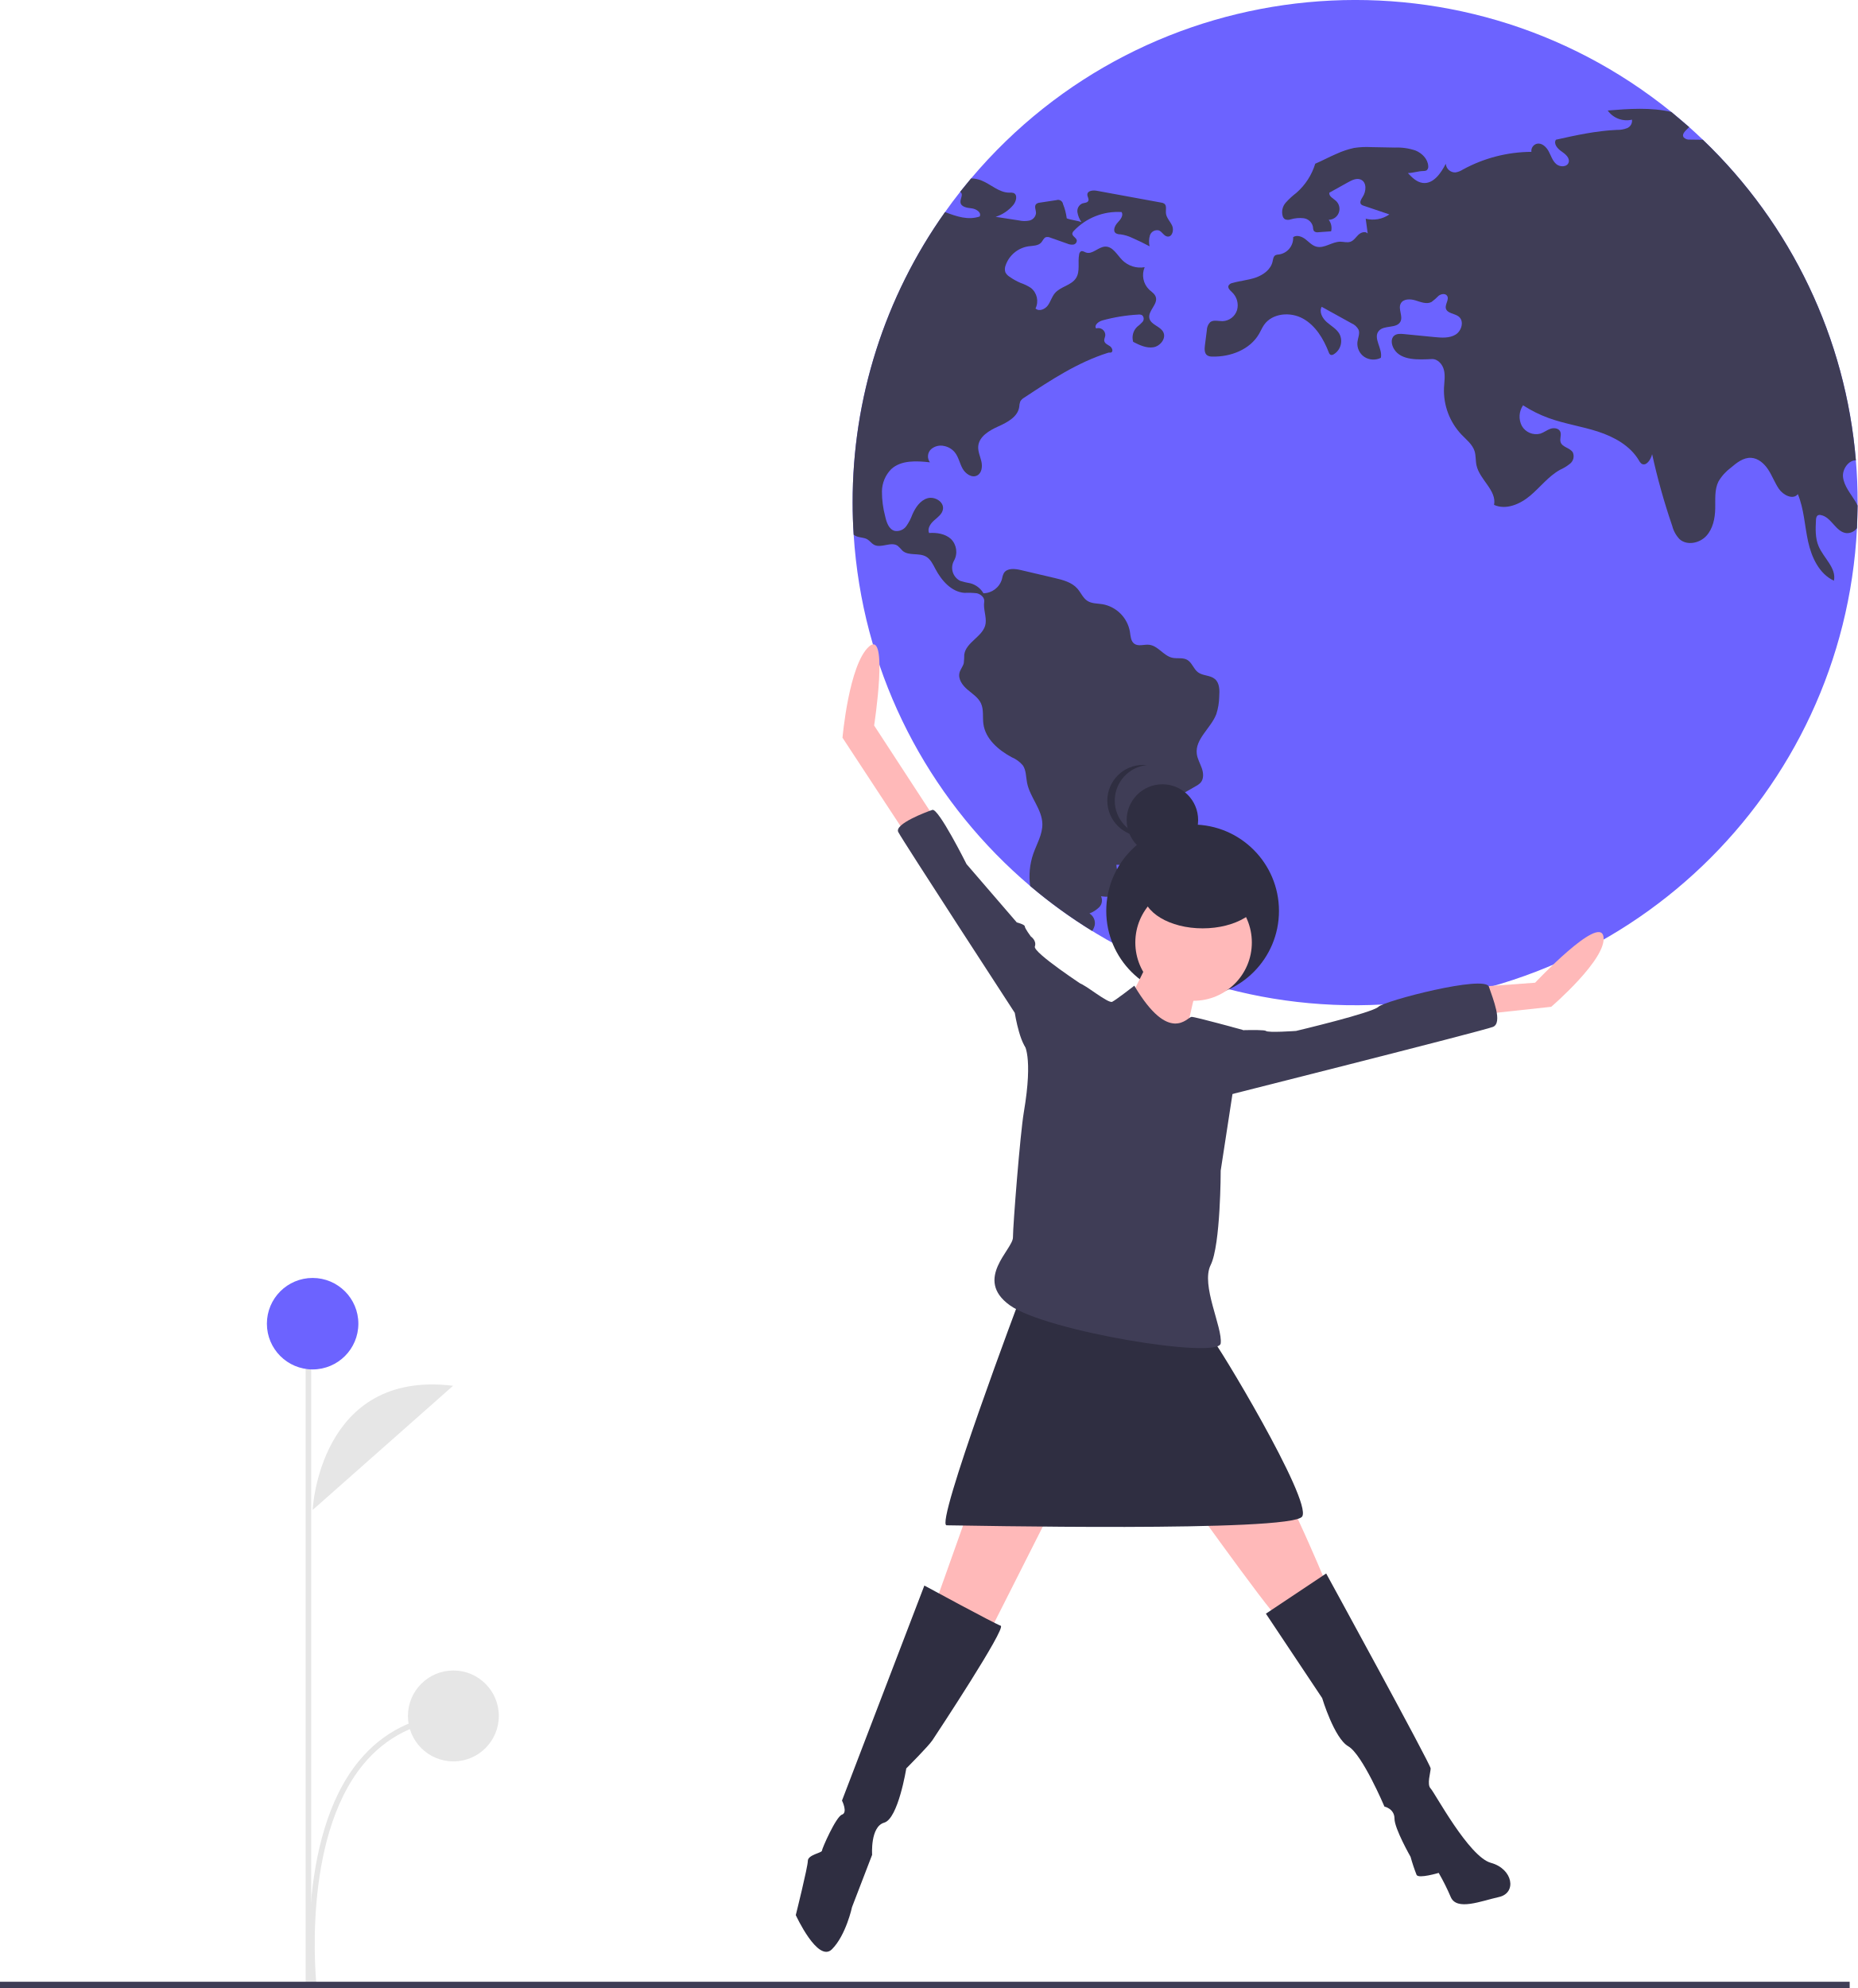
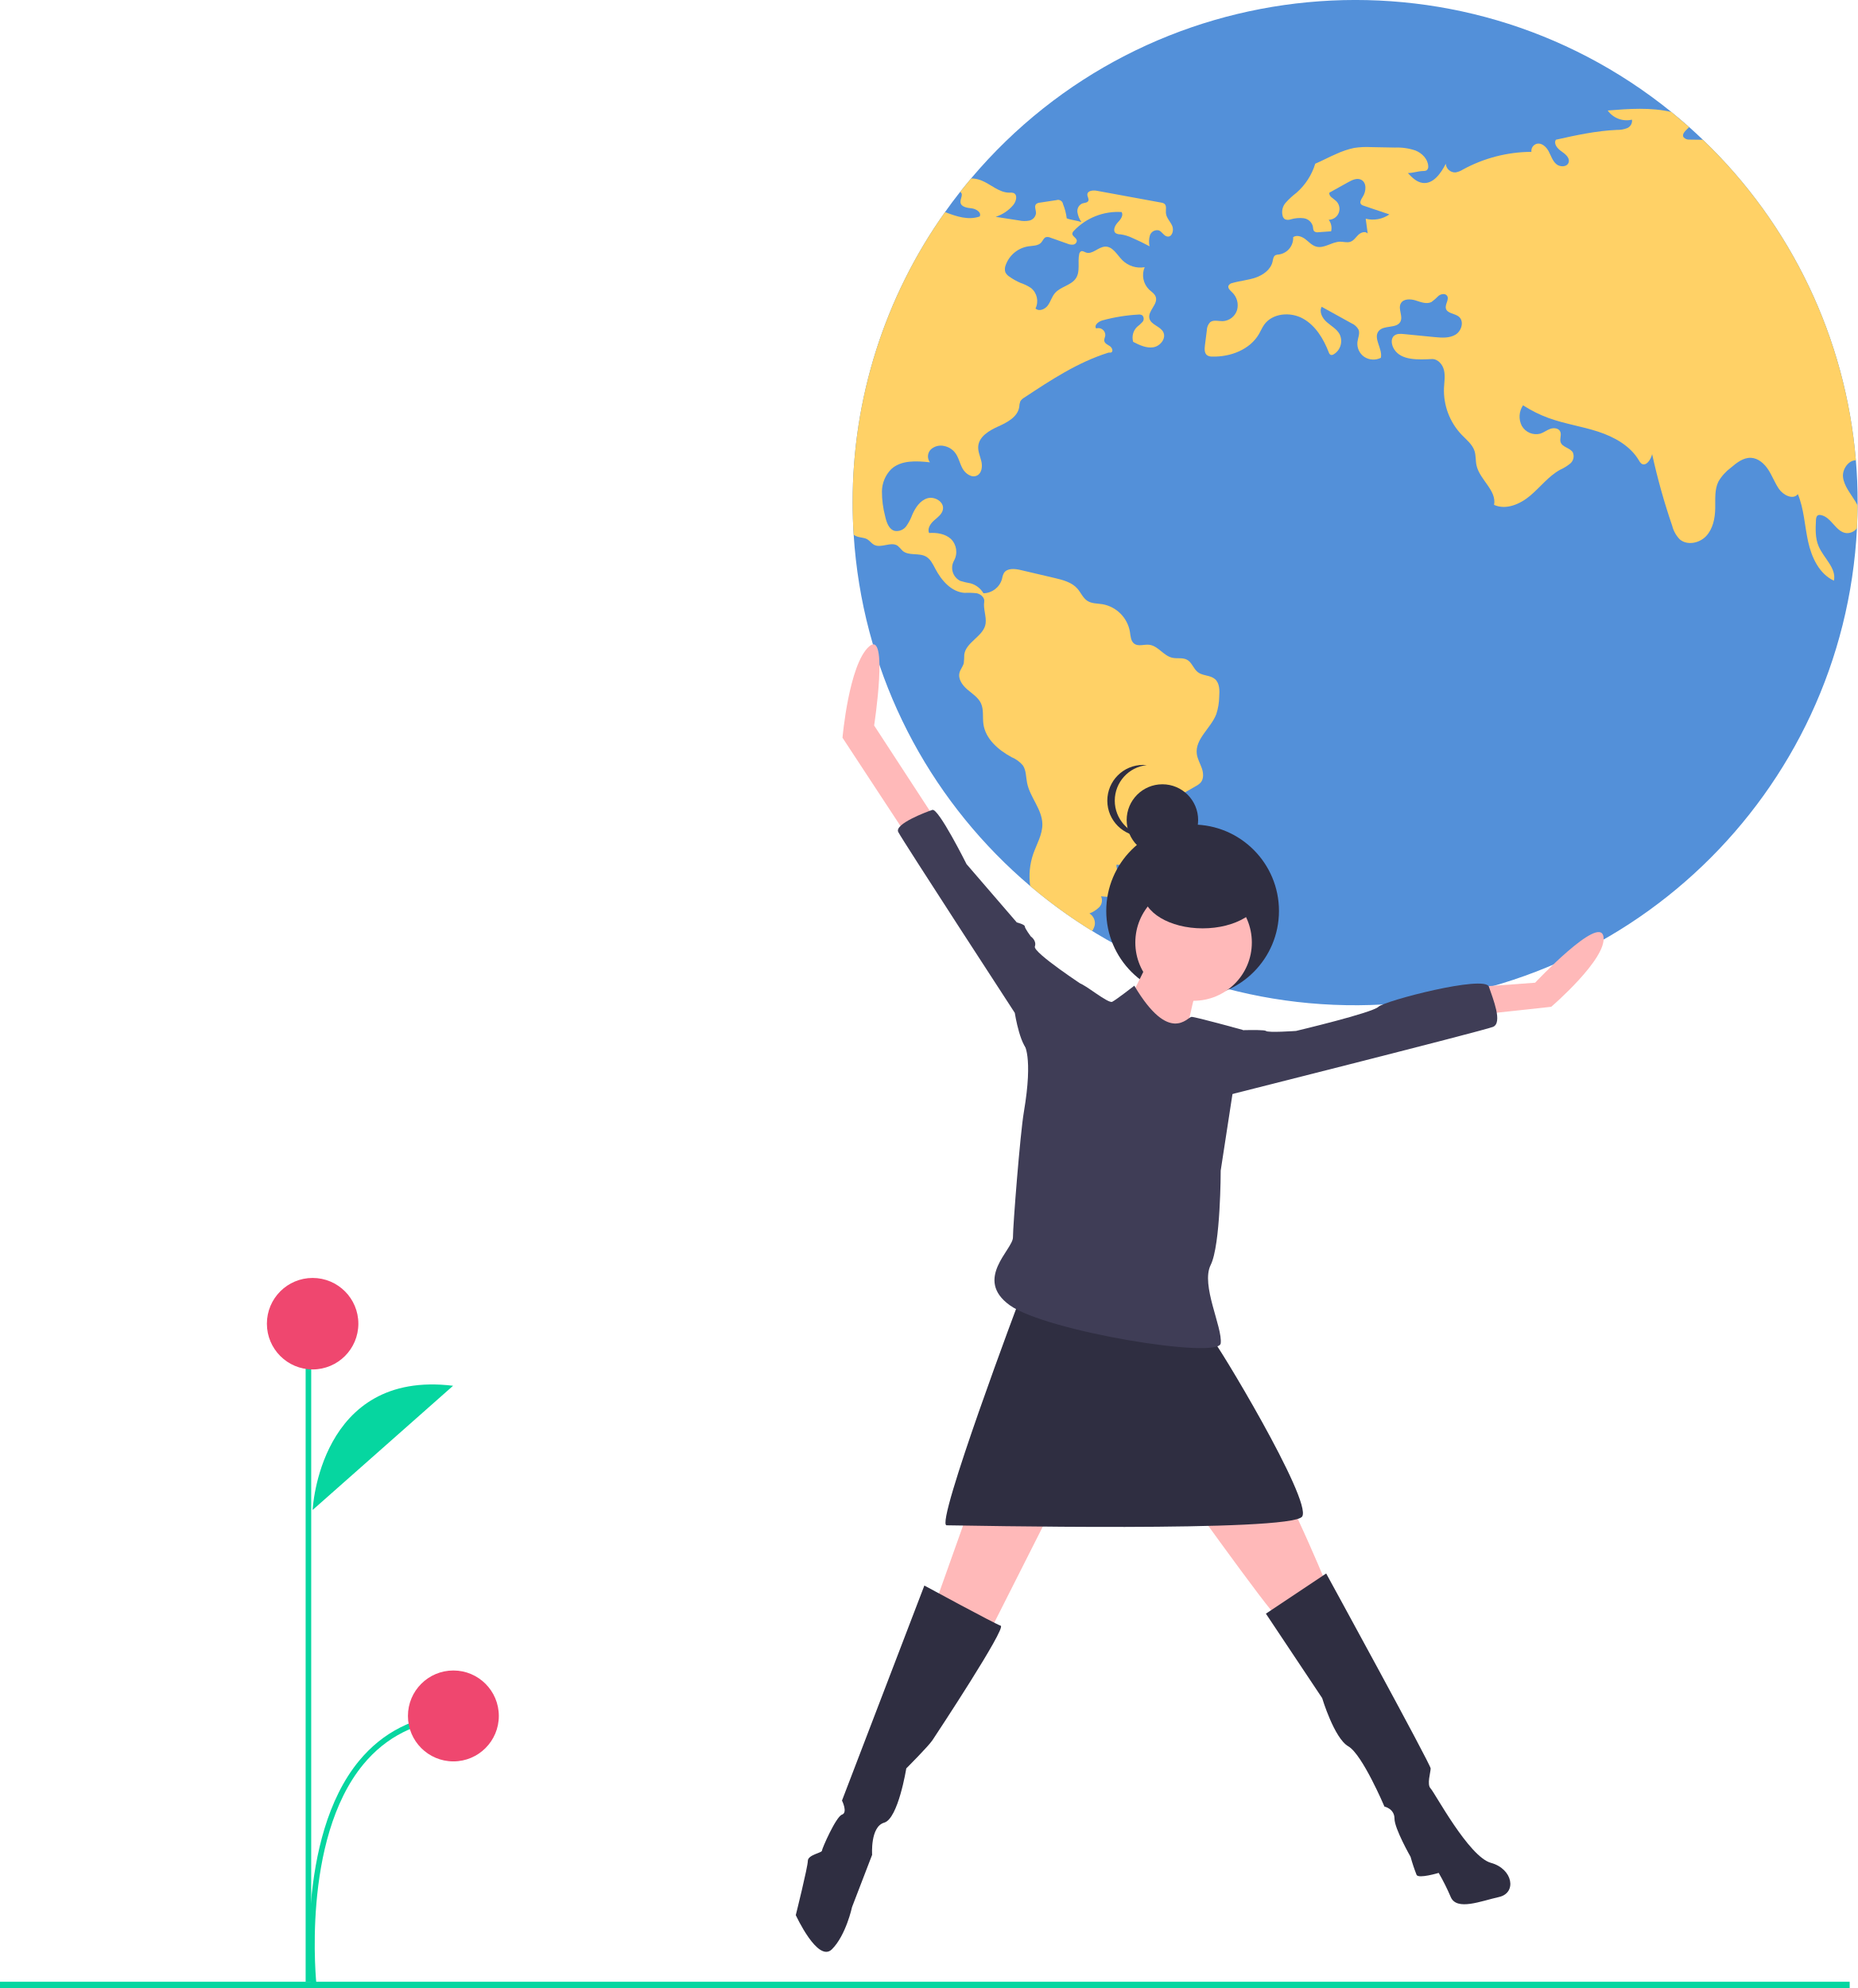
<svg xmlns="http://www.w3.org/2000/svg" id="b64b805f-e6f6-44d8-97ce-775b67d7efb4" data-name="Layer 1" width="666.856" height="713.509" viewBox="0 0 666.856 713.509">
-   <path d="M378.799,635.188s2.345-50.443,50.424-44.58" transform="translate(-266.5719 -93.24559)" fill="#e6e6e6" />
-   <path d="M378.234,806.116c-.06-.528-5.735-53.091,17.243-80.908,8.48-10.267,19.843-16.016,33.773-17.088l.153,1.982c-13.37,1.029-24.268,6.536-32.391,16.368-22.44,27.162-16.862,78.902-16.804,79.421Z" transform="translate(-266.5719 -93.24559)" fill="#e6e6e6" />
-   <rect x="109.72" y="490.367" width="2" height="221" fill="#e6e6e6" />
-   <circle cx="112.227" cy="475.082" r="16.417" fill="#6c63ff" />
-   <circle cx="162.755" cy="615.865" r="16.313" fill="#e6e6e6" />
-   <path d="M933.428,273.633v1.08q-.037,4.068-.233,8.099a180.387,180.387,0,0,1-360.173,2.356q-.368-5.724-.368-11.535a179.493,179.493,0,0,1,33.169-104.269q2.595-3.681,5.399-7.228c1.288-1.644,2.614-3.252,3.951-4.847a180.421,180.421,0,0,1,251.388-23.855c2.172,1.755,4.307,3.571,6.393,5.424q2.503,2.227,4.921,4.553a179.899,179.899,0,0,1,54.926,115.055Q933.428,265.975,933.428,273.633Z" transform="translate(-266.5719 -93.24559)" fill="#6c63ff" />
-   <path d="M611.223,162.136a1.003,1.003,0,0,1,.245.147c.969.798-.245,2.332-.098,3.595.172,1.62,2.332,1.976,3.964,2.135,1.632.172,3.694,1.485,2.921,2.933-4.099,1.411-8.246.025-12.431-1.583a179.494,179.494,0,0,0-33.169,104.269q0,5.817.368,11.535a4.662,4.662,0,0,0,1.117.601c1.227.466,2.651.38,3.78,1.043.896.528,1.497,1.46,2.393,1.951,2.565,1.399,6.123-1.288,8.516.38a22.004,22.004,0,0,1,1.755,1.792c2.209,1.914,5.841.626,8.394,2.062,1.644.92,2.491,2.761,3.375,4.43,2.197,4.172,5.755,8.271,10.455,8.602a28.155,28.155,0,0,1,4.442.147c1.448.331,2.871,1.595,2.638,3.056-.405,2.516.834,5.264.503,7.78-.601,4.602-7.117,6.614-7.67,11.216a27.711,27.711,0,0,1-.172,3.031c-.295,1.203-1.203,2.184-1.522,3.387-.614,2.27,1.019,4.54,2.798,6.062,1.792,1.534,3.927,2.859,4.908,4.994,1.031,2.27.528,4.908.859,7.375.736,5.387,5.387,9.375,10.173,11.952a10.622,10.622,0,0,1,3.976,2.896c1.227,1.779,1.104,4.123,1.522,6.246,1.006,5.191,5.375,9.473,5.497,14.762.086,3.767-2,7.179-3.252,10.725a24.752,24.752,0,0,0-1.117,11.584,181.251,181.251,0,0,0,22.248,16.137,6.482,6.482,0,0,0,.92-2.062,4.077,4.077,0,0,0-1.902-4.221,10.088,10.088,0,0,0,3.522-2.258,3.455,3.455,0,0,0,.638-3.902c2.16.27,4.724.405,6.148-1.252,1.141-1.325,1.068-3.313.614-4.994-.454-1.693-1.215-3.325-1.227-5.08a91.382,91.382,0,0,0,14.995-.503,9.734,9.734,0,0,0-4.565-5.718c2.258-.38,4.307-3.08,5.019-5.252a13.378,13.378,0,0,0,.098-6.786,3.61,3.61,0,0,1-.074-1.767,3.477,3.477,0,0,1,1.792-1.73q5.596-3.221,11.191-6.43a6.747,6.747,0,0,0,1.792-1.313c1.166-1.387.994-3.46.393-5.166s-1.558-3.313-1.792-5.105c-.687-5.363,5.056-9.216,6.995-14.271a21.434,21.434,0,0,0,1.055-6.246c.16-2.282.172-4.921-1.571-6.381-1.681-1.411-4.295-1.092-6.05-2.405-1.608-1.203-2.16-3.522-3.915-4.491-1.595-.884-3.583-.319-5.363-.736-3.117-.724-5.08-4.319-8.271-4.651-1.792-.196-3.829.687-5.301-.356-1.301-.933-1.35-2.786-1.595-4.356a12.169,12.169,0,0,0-9.817-9.842c-1.853-.295-3.865-.184-5.448-1.203-1.595-1.031-2.319-2.957-3.583-4.393-2.012-2.295-5.203-3.117-8.185-3.816q-6.074-1.417-12.136-2.847c-2.147-.515-4.921-.785-6.087,1.104a8.302,8.302,0,0,0-.712,2.27,7.04,7.04,0,0,1-6.602,4.958,7.801,7.801,0,0,0-4.589-3.559,28.957,28.957,0,0,1-3.73-.884,5.227,5.227,0,0,1-2.258-7.252,6.511,6.511,0,0,0-1.117-7.817c-2.062-1.853-5.043-2.307-7.817-2.123-.724-1.583.491-3.362,1.792-4.516,1.313-1.141,2.896-2.27,3.178-3.988.454-2.7-2.994-4.749-5.608-3.951-2.614.81-4.283,3.35-5.387,5.853a17.653,17.653,0,0,1-2.172,4.16,4.264,4.264,0,0,1-4.123,1.693c-2.16-.552-2.982-3.117-3.46-5.277a34.407,34.407,0,0,1-1.153-8.848,11.55,11.55,0,0,1,3.338-8.05c3.571-3.289,9.068-2.97,13.891-2.442a3.538,3.538,0,0,1,.368-4.663,5.302,5.302,0,0,1,4.81-1.178,6.6,6.6,0,0,1,3.718,2.221c1.374,1.669,1.767,3.939,2.798,5.829,1.043,1.902,3.375,3.522,5.277,2.503,1.657-.884,1.914-3.166,1.509-4.994-.417-1.816-1.288-3.595-1.141-5.461.282-3.546,3.976-5.694,7.228-7.154s6.97-3.436,7.485-6.97a6.513,6.513,0,0,1,.393-2.012,3.934,3.934,0,0,1,1.46-1.374c9.486-6.271,19.143-12.627,29.991-16.051.564-.184.626.012,1.203-.123.81-.466.27-1.755-.503-2.27s-1.804-.92-2-1.828c-.135-.663.258-1.325.356-2a2.497,2.497,0,0,0-3.276-2.528c-.871-1.153.847-2.491,2.246-2.884a61.333,61.333,0,0,1,12.823-2.086,2.283,2.283,0,0,1,1.46.245,1.735,1.735,0,0,1,.11,2.381,13.44,13.44,0,0,1-1.951,1.779,5.36,5.36,0,0,0-1.399,5.387c2.27,1.153,4.724,2.344,7.24,1.939,2.503-.405,4.724-3.227,3.546-5.473-1.092-2.098-4.393-2.577-4.958-4.872-.663-2.687,3.141-5.08,2.282-7.706-.368-1.153-1.522-1.841-2.405-2.663a7.26,7.26,0,0,1-1.583-8.025,9.144,9.144,0,0,1-8.001-2.503c-1.914-1.927-3.436-4.982-6.16-4.884-2.491.074-4.639,2.982-6.97,2.098-.577-.221-1.178-.663-1.73-.405a1.43,1.43,0,0,0-.65,1.068c-.589,2.835.429,6.062-1.117,8.516-1.681,2.663-5.571,3.031-7.608,5.436-1.104,1.301-1.534,3.056-2.552,4.43s-3.166,2.258-4.393,1.055a6.047,6.047,0,0,0-1.644-7.363,15.812,15.812,0,0,0-3.632-1.767,21.557,21.557,0,0,1-4.062-2.258,4.025,4.025,0,0,1-1.485-1.595,3.668,3.668,0,0,1,.098-2.528,10.332,10.332,0,0,1,8.209-6.798c1.62-.221,3.51-.147,4.589-1.387.564-.65.859-1.644,1.693-1.902a2.469,2.469,0,0,1,1.558.184c2.025.712,4.037,1.423,6.062,2.135a4.152,4.152,0,0,0,2.16.356,1.453,1.453,0,0,0,1.264-1.534c-.196-1.006-1.743-1.485-1.595-2.503a1.591,1.591,0,0,1,.503-.859,21.683,21.683,0,0,1,17.192-6.786c.761,1.264-.442,2.749-1.46,3.816-1.006,1.08-1.816,2.994-.589,3.816a3.233,3.233,0,0,0,1.608.368,14.021,14.021,0,0,1,4.295,1.301c2.098.908,4.16,1.914,6.172,2.994a7.782,7.782,0,0,1,.147-3.976,2.7,2.7,0,0,1,3.191-1.73c1.203.466,1.816,2.062,3.105,2.209,1.706.196,2.381-2.332,1.669-3.902s-2.135-2.871-2.246-4.602c-.086-1.153.356-2.589-.564-3.289a2.441,2.441,0,0,0-1.092-.393q-11.559-2.117-23.131-4.246c-1.374-.258-3.35-.061-3.411,1.325-.037.785.663,1.558.356,2.27-.331.761-1.411.699-2.197.969a2.982,2.982,0,0,0-1.718,3.154,8.596,8.596,0,0,0,1.448,3.546c-1.509-.626-3.78-.736-5.289-1.374a20.356,20.356,0,0,0-1.325-5.093,1.797,1.797,0,0,0-2.344-1.448c-1.988.307-3.976.601-5.964.908a2.307,2.307,0,0,0-1.362.528c-.773.822-.012,2.135-.037,3.264a3.059,3.059,0,0,1-2.368,2.638,8.927,8.927,0,0,1-3.78-.049c-2.786-.429-5.559-.859-8.344-1.288a13.669,13.669,0,0,0,6.307-4.221c1.104-1.301,1.693-3.73.098-4.344a3.807,3.807,0,0,0-1.448-.11c-3.78.025-6.761-3.129-10.296-4.467a10.12,10.12,0,0,0-3.473-.638Z" transform="translate(-266.5719 -93.24559)" fill="#3f3d56" />
-   <path d="M933.195,282.811a4.431,4.431,0,0,1-3.755,1.779c-3.841-.331-5.461-5.866-9.265-6.491a1.483,1.483,0,0,0-1.006.098c-.564.307-.663,1.068-.699,1.706-.16,3.166-.295,6.455.945,9.375,1.804,4.27,6.479,7.854,5.498,12.382-5.277-2.442-8.025-8.369-9.265-14.051-1.252-5.682-1.448-11.645-3.681-17.02-1.706,2.172-5.264.38-6.811-1.902-1.473-2.16-2.381-4.663-3.804-6.86-1.423-2.184-3.608-4.148-6.209-4.27-2.736-.123-5.117,1.755-7.203,3.534a16.67,16.67,0,0,0-4.479,4.982c-1.46,2.945-1.08,6.406-1.153,9.682-.074,3.534-.822,7.277-3.24,9.878-2.417,2.589-6.872,3.497-9.535,1.153a10.756,10.756,0,0,1-2.663-4.798,233.479,233.479,0,0,1-7.215-25.745c-.442,1.988-2.197,4.553-3.865,3.387a3.447,3.447,0,0,1-.884-1.153c-3.117-5.264-8.872-8.43-14.701-10.332-5.817-1.89-11.94-2.773-17.695-4.859a45.242,45.242,0,0,1-9.191-4.577,7.237,7.237,0,0,0-.442,7.387,5.918,5.918,0,0,0,6.651,2.786c1.276-.417,2.356-1.301,3.62-1.743,1.264-.429,2.97-.221,3.522,1.006.54,1.166-.27,2.577.135,3.804.601,1.853,3.411,2,4.393,3.694a3.419,3.419,0,0,1-.92,3.951,16.538,16.538,0,0,1-3.706,2.282c-4.123,2.295-7.056,6.209-10.664,9.252-3.608,3.056-8.7,5.277-12.995,3.325,1.019-5.191-5.154-8.995-6.295-14.161-.38-1.706-.184-3.51-.712-5.166-.773-2.405-2.908-4.05-4.651-5.866a23.056,23.056,0,0,1-6.32-16.75c.098-2.135.491-4.307,0-6.393-.479-2.074-2.209-4.086-4.344-4-4.872.221-11.02.589-13.572-3.571-.92-1.485-1.313-3.657.012-4.798.933-.798,2.307-.724,3.522-.601,3.669.356,7.326.724,10.995,1.08,2.565.245,5.338.454,7.547-.884s3.166-4.908,1.117-6.491c-1.485-1.153-4.16-1.092-4.602-2.921-.356-1.534,1.338-3.264.417-4.553-.65-.908-2.123-.663-3.019.025a19.721,19.721,0,0,1-2.54,2.221c-1.755.908-3.841.037-5.731-.552s-4.418-.638-5.326,1.117c-1.031,1.951.896,4.528-.11,6.491-1.35,2.589-5.89,1.117-7.78,3.35-2.16,2.552,1.473,6.381.749,9.645a6.013,6.013,0,0,1-5.927-.331,5.738,5.738,0,0,1-2.479-5.35c.172-1.473.945-2.982.429-4.369a5.1,5.1,0,0,0-2.589-2.368q-5.338-2.963-10.676-5.902c-.994,1.841.258,4.111,1.828,5.498,1.558,1.374,3.522,2.417,4.553,4.234a5.564,5.564,0,0,1-2.086,7.338,1.294,1.294,0,0,1-1.068.184,1.479,1.479,0,0,1-.687-.92c-1.877-4.823-4.712-9.572-9.228-12.087-4.528-2.528-11.02-2-13.989,2.233-.699,1.006-1.178,2.16-1.792,3.227-3.252,5.657-10.246,8.332-16.775,8.16a3.233,3.233,0,0,1-1.828-.429c-1.055-.724-1.006-2.27-.847-3.546.233-1.804.454-3.595.687-5.399a4.324,4.324,0,0,1,1.19-2.957c1.215-.957,2.957-.356,4.504-.38a5.673,5.673,0,0,0,5.166-3.988,6.411,6.411,0,0,0-1.792-6.381c-.699-.663-1.644-1.497-1.276-2.393a1.989,1.989,0,0,1,1.387-.933c2.761-.798,5.694-1.006,8.406-1.963,2.724-.945,5.363-2.884,6.013-5.694.196-.859.282-1.902,1.055-2.332a3.418,3.418,0,0,1,1.227-.245,5.972,5.972,0,0,0,5.117-6.222c1.301-.908,3.129-.233,4.393.736,1.252.969,2.368,2.246,3.902,2.663,2.859.785,5.62-1.755,8.59-1.767,1.252,0,2.54.442,3.706.012,1.19-.429,1.902-1.608,2.81-2.479.92-.884,2.516-1.411,3.362-.466-.245-1.779-.479-3.546-.724-5.313a10.445,10.445,0,0,0,8.504-1.546c-3.092-1.043-6.172-2.086-9.265-3.129a1.999,1.999,0,0,1-.871-.466c-.675-.724,0-1.853.54-2.675,1.313-1.976,1.534-5.228-.626-6.209-1.473-.675-3.154.135-4.565.92-2.258,1.252-4.516,2.516-6.774,3.767-.209,1.288,1.362,2.025,2.332,2.884a3.91,3.91,0,0,1-2.552,6.835,4.898,4.898,0,0,1,.871,4.135c-1.509.11-3.031.221-4.553.331a1.955,1.955,0,0,1-1.473-.295c-.491-.429-.417-1.19-.54-1.828a3.95,3.95,0,0,0-3.338-2.908,11.523,11.523,0,0,0-4.651.429,2.834,2.834,0,0,1-2.012-.049,2.008,2.008,0,0,1-.785-1.006,5.131,5.131,0,0,1,1.031-4.933,28.238,28.238,0,0,1,3.878-3.571,22.606,22.606,0,0,0,6.737-10.431c2.503-1.055,5.093-2.479,7.608-3.534a30.393,30.393,0,0,1,6.32-2.123,29.864,29.864,0,0,1,6.197-.295c2.822.049,5.657.098,8.479.16a20.407,20.407,0,0,1,7.424,1.068c2.319.957,4.369,3.031,4.528,5.534a1.699,1.699,0,0,1-.552,1.558,1.988,1.988,0,0,1-1.068.245c-2.344.074-3.338.663-5.682.749,1.485,1.583,3.154,3.252,5.313,3.534,3.804.491,6.541-3.448,8.295-6.872a3.349,3.349,0,0,0,3.497,3.105,7.053,7.053,0,0,0,2.638-1.031,51.899,51.899,0,0,1,24.604-6.356,2.649,2.649,0,0,1,2.025-2.921c1.755-.344,3.325,1.166,4.172,2.736.834,1.571,1.362,3.387,2.712,4.565,1.338,1.178,3.927,1.117,4.454-.577.515-1.632-1.19-3.031-2.602-4-1.423-.957-2.908-2.736-1.951-4.16,7.215-1.608,14.492-3.203,21.892-3.522a9.316,9.316,0,0,0,3.681-.638,2.861,2.861,0,0,0,1.718-3.031,8.367,8.367,0,0,1-8.713-3.289c7.596-.626,15.548-1.178,22.849.528l6.393,5.424c-1.215,1.264-2.835,2.454-1.951,3.718a2.72,2.72,0,0,0,2.246.773c1.546.025,3.092.061,4.626.061a179.899,179.899,0,0,1,54.926,115.055c-2.577-.098-4.945,3.166-4.614,6.013.393,3.301,2.773,5.952,4.479,8.798a13.408,13.408,0,0,1,.761,1.436Z" transform="translate(-266.5719 -93.24559)" fill="#3f3d56" />
+   <path d="M378.799,635.188s2.345-50.443,50.424-44.58" transform="translate(-266.5719 -93.24559)" fill="#06d6a0" />
+   <path d="M378.234,806.116c-.06-.528-5.735-53.091,17.243-80.908,8.48-10.267,19.843-16.016,33.773-17.088l.153,1.982c-13.37,1.029-24.268,6.536-32.391,16.368-22.44,27.162-16.862,78.902-16.804,79.421Z" transform="translate(-266.5719 -93.24559)" fill="#06d6a0" />
+   <rect x="109.72" y="490.367" width="2" height="221" fill="#06d6a0" />
+   <circle cx="112.227" cy="475.082" r="16.417" fill="#ef476f" />
+   <circle cx="162.755" cy="615.865" r="16.313" fill="#ef476f" />
+   <path d="M933.428,273.633v1.08q-.037,4.068-.233,8.099a180.387,180.387,0,0,1-360.173,2.356q-.368-5.724-.368-11.535a179.493,179.493,0,0,1,33.169-104.269q2.595-3.681,5.399-7.228c1.288-1.644,2.614-3.252,3.951-4.847a180.421,180.421,0,0,1,251.388-23.855c2.172,1.755,4.307,3.571,6.393,5.424q2.503,2.227,4.921,4.553a179.899,179.899,0,0,1,54.926,115.055Q933.428,265.975,933.428,273.633Z" transform="translate(-266.5719 -93.24559)" fill="#5390d9" />
+   <path d="M611.223,162.136a1.003,1.003,0,0,1,.245.147c.969.798-.245,2.332-.098,3.595.172,1.62,2.332,1.976,3.964,2.135,1.632.172,3.694,1.485,2.921,2.933-4.099,1.411-8.246.025-12.431-1.583a179.494,179.494,0,0,0-33.169,104.269q0,5.817.368,11.535a4.662,4.662,0,0,0,1.117.601c1.227.466,2.651.38,3.78,1.043.896.528,1.497,1.46,2.393,1.951,2.565,1.399,6.123-1.288,8.516.38a22.004,22.004,0,0,1,1.755,1.792c2.209,1.914,5.841.626,8.394,2.062,1.644.92,2.491,2.761,3.375,4.43,2.197,4.172,5.755,8.271,10.455,8.602a28.155,28.155,0,0,1,4.442.147c1.448.331,2.871,1.595,2.638,3.056-.405,2.516.834,5.264.503,7.78-.601,4.602-7.117,6.614-7.67,11.216a27.711,27.711,0,0,1-.172,3.031c-.295,1.203-1.203,2.184-1.522,3.387-.614,2.27,1.019,4.54,2.798,6.062,1.792,1.534,3.927,2.859,4.908,4.994,1.031,2.27.528,4.908.859,7.375.736,5.387,5.387,9.375,10.173,11.952a10.622,10.622,0,0,1,3.976,2.896c1.227,1.779,1.104,4.123,1.522,6.246,1.006,5.191,5.375,9.473,5.497,14.762.086,3.767-2,7.179-3.252,10.725a24.752,24.752,0,0,0-1.117,11.584,181.251,181.251,0,0,0,22.248,16.137,6.482,6.482,0,0,0,.92-2.062,4.077,4.077,0,0,0-1.902-4.221,10.088,10.088,0,0,0,3.522-2.258,3.455,3.455,0,0,0,.638-3.902c2.16.27,4.724.405,6.148-1.252,1.141-1.325,1.068-3.313.614-4.994-.454-1.693-1.215-3.325-1.227-5.08a91.382,91.382,0,0,0,14.995-.503,9.734,9.734,0,0,0-4.565-5.718c2.258-.38,4.307-3.08,5.019-5.252a13.378,13.378,0,0,0,.098-6.786,3.61,3.61,0,0,1-.074-1.767,3.477,3.477,0,0,1,1.792-1.73q5.596-3.221,11.191-6.43a6.747,6.747,0,0,0,1.792-1.313c1.166-1.387.994-3.46.393-5.166s-1.558-3.313-1.792-5.105c-.687-5.363,5.056-9.216,6.995-14.271a21.434,21.434,0,0,0,1.055-6.246c.16-2.282.172-4.921-1.571-6.381-1.681-1.411-4.295-1.092-6.05-2.405-1.608-1.203-2.16-3.522-3.915-4.491-1.595-.884-3.583-.319-5.363-.736-3.117-.724-5.08-4.319-8.271-4.651-1.792-.196-3.829.687-5.301-.356-1.301-.933-1.35-2.786-1.595-4.356a12.169,12.169,0,0,0-9.817-9.842c-1.853-.295-3.865-.184-5.448-1.203-1.595-1.031-2.319-2.957-3.583-4.393-2.012-2.295-5.203-3.117-8.185-3.816q-6.074-1.417-12.136-2.847c-2.147-.515-4.921-.785-6.087,1.104a8.302,8.302,0,0,0-.712,2.27,7.04,7.04,0,0,1-6.602,4.958,7.801,7.801,0,0,0-4.589-3.559,28.957,28.957,0,0,1-3.73-.884,5.227,5.227,0,0,1-2.258-7.252,6.511,6.511,0,0,0-1.117-7.817c-2.062-1.853-5.043-2.307-7.817-2.123-.724-1.583.491-3.362,1.792-4.516,1.313-1.141,2.896-2.27,3.178-3.988.454-2.7-2.994-4.749-5.608-3.951-2.614.81-4.283,3.35-5.387,5.853a17.653,17.653,0,0,1-2.172,4.16,4.264,4.264,0,0,1-4.123,1.693c-2.16-.552-2.982-3.117-3.46-5.277a34.407,34.407,0,0,1-1.153-8.848,11.55,11.55,0,0,1,3.338-8.05c3.571-3.289,9.068-2.97,13.891-2.442a3.538,3.538,0,0,1,.368-4.663,5.302,5.302,0,0,1,4.81-1.178,6.6,6.6,0,0,1,3.718,2.221c1.374,1.669,1.767,3.939,2.798,5.829,1.043,1.902,3.375,3.522,5.277,2.503,1.657-.884,1.914-3.166,1.509-4.994-.417-1.816-1.288-3.595-1.141-5.461.282-3.546,3.976-5.694,7.228-7.154s6.97-3.436,7.485-6.97a6.513,6.513,0,0,1,.393-2.012,3.934,3.934,0,0,1,1.46-1.374c9.486-6.271,19.143-12.627,29.991-16.051.564-.184.626.012,1.203-.123.81-.466.27-1.755-.503-2.27s-1.804-.92-2-1.828c-.135-.663.258-1.325.356-2a2.497,2.497,0,0,0-3.276-2.528c-.871-1.153.847-2.491,2.246-2.884a61.333,61.333,0,0,1,12.823-2.086,2.283,2.283,0,0,1,1.46.245,1.735,1.735,0,0,1,.11,2.381,13.44,13.44,0,0,1-1.951,1.779,5.36,5.36,0,0,0-1.399,5.387c2.27,1.153,4.724,2.344,7.24,1.939,2.503-.405,4.724-3.227,3.546-5.473-1.092-2.098-4.393-2.577-4.958-4.872-.663-2.687,3.141-5.08,2.282-7.706-.368-1.153-1.522-1.841-2.405-2.663a7.26,7.26,0,0,1-1.583-8.025,9.144,9.144,0,0,1-8.001-2.503c-1.914-1.927-3.436-4.982-6.16-4.884-2.491.074-4.639,2.982-6.97,2.098-.577-.221-1.178-.663-1.73-.405a1.43,1.43,0,0,0-.65,1.068c-.589,2.835.429,6.062-1.117,8.516-1.681,2.663-5.571,3.031-7.608,5.436-1.104,1.301-1.534,3.056-2.552,4.43s-3.166,2.258-4.393,1.055a6.047,6.047,0,0,0-1.644-7.363,15.812,15.812,0,0,0-3.632-1.767,21.557,21.557,0,0,1-4.062-2.258,4.025,4.025,0,0,1-1.485-1.595,3.668,3.668,0,0,1,.098-2.528,10.332,10.332,0,0,1,8.209-6.798c1.62-.221,3.51-.147,4.589-1.387.564-.65.859-1.644,1.693-1.902a2.469,2.469,0,0,1,1.558.184c2.025.712,4.037,1.423,6.062,2.135a4.152,4.152,0,0,0,2.16.356,1.453,1.453,0,0,0,1.264-1.534c-.196-1.006-1.743-1.485-1.595-2.503a1.591,1.591,0,0,1,.503-.859,21.683,21.683,0,0,1,17.192-6.786c.761,1.264-.442,2.749-1.46,3.816-1.006,1.08-1.816,2.994-.589,3.816a3.233,3.233,0,0,0,1.608.368,14.021,14.021,0,0,1,4.295,1.301c2.098.908,4.16,1.914,6.172,2.994a7.782,7.782,0,0,1,.147-3.976,2.7,2.7,0,0,1,3.191-1.73c1.203.466,1.816,2.062,3.105,2.209,1.706.196,2.381-2.332,1.669-3.902s-2.135-2.871-2.246-4.602c-.086-1.153.356-2.589-.564-3.289a2.441,2.441,0,0,0-1.092-.393q-11.559-2.117-23.131-4.246c-1.374-.258-3.35-.061-3.411,1.325-.037.785.663,1.558.356,2.27-.331.761-1.411.699-2.197.969a2.982,2.982,0,0,0-1.718,3.154,8.596,8.596,0,0,0,1.448,3.546c-1.509-.626-3.78-.736-5.289-1.374a20.356,20.356,0,0,0-1.325-5.093,1.797,1.797,0,0,0-2.344-1.448c-1.988.307-3.976.601-5.964.908a2.307,2.307,0,0,0-1.362.528c-.773.822-.012,2.135-.037,3.264a3.059,3.059,0,0,1-2.368,2.638,8.927,8.927,0,0,1-3.78-.049c-2.786-.429-5.559-.859-8.344-1.288a13.669,13.669,0,0,0,6.307-4.221c1.104-1.301,1.693-3.73.098-4.344a3.807,3.807,0,0,0-1.448-.11c-3.78.025-6.761-3.129-10.296-4.467a10.12,10.12,0,0,0-3.473-.638Z" transform="translate(-266.5719 -93.24559)" fill="#ffd166" />
+   <path d="M933.195,282.811a4.431,4.431,0,0,1-3.755,1.779c-3.841-.331-5.461-5.866-9.265-6.491a1.483,1.483,0,0,0-1.006.098c-.564.307-.663,1.068-.699,1.706-.16,3.166-.295,6.455.945,9.375,1.804,4.27,6.479,7.854,5.498,12.382-5.277-2.442-8.025-8.369-9.265-14.051-1.252-5.682-1.448-11.645-3.681-17.02-1.706,2.172-5.264.38-6.811-1.902-1.473-2.16-2.381-4.663-3.804-6.86-1.423-2.184-3.608-4.148-6.209-4.27-2.736-.123-5.117,1.755-7.203,3.534a16.67,16.67,0,0,0-4.479,4.982c-1.46,2.945-1.08,6.406-1.153,9.682-.074,3.534-.822,7.277-3.24,9.878-2.417,2.589-6.872,3.497-9.535,1.153a10.756,10.756,0,0,1-2.663-4.798,233.479,233.479,0,0,1-7.215-25.745c-.442,1.988-2.197,4.553-3.865,3.387a3.447,3.447,0,0,1-.884-1.153c-3.117-5.264-8.872-8.43-14.701-10.332-5.817-1.89-11.94-2.773-17.695-4.859a45.242,45.242,0,0,1-9.191-4.577,7.237,7.237,0,0,0-.442,7.387,5.918,5.918,0,0,0,6.651,2.786c1.276-.417,2.356-1.301,3.62-1.743,1.264-.429,2.97-.221,3.522,1.006.54,1.166-.27,2.577.135,3.804.601,1.853,3.411,2,4.393,3.694a3.419,3.419,0,0,1-.92,3.951,16.538,16.538,0,0,1-3.706,2.282c-4.123,2.295-7.056,6.209-10.664,9.252-3.608,3.056-8.7,5.277-12.995,3.325,1.019-5.191-5.154-8.995-6.295-14.161-.38-1.706-.184-3.51-.712-5.166-.773-2.405-2.908-4.05-4.651-5.866a23.056,23.056,0,0,1-6.32-16.75c.098-2.135.491-4.307,0-6.393-.479-2.074-2.209-4.086-4.344-4-4.872.221-11.02.589-13.572-3.571-.92-1.485-1.313-3.657.012-4.798.933-.798,2.307-.724,3.522-.601,3.669.356,7.326.724,10.995,1.08,2.565.245,5.338.454,7.547-.884s3.166-4.908,1.117-6.491c-1.485-1.153-4.16-1.092-4.602-2.921-.356-1.534,1.338-3.264.417-4.553-.65-.908-2.123-.663-3.019.025a19.721,19.721,0,0,1-2.54,2.221c-1.755.908-3.841.037-5.731-.552s-4.418-.638-5.326,1.117c-1.031,1.951.896,4.528-.11,6.491-1.35,2.589-5.89,1.117-7.78,3.35-2.16,2.552,1.473,6.381.749,9.645a6.013,6.013,0,0,1-5.927-.331,5.738,5.738,0,0,1-2.479-5.35c.172-1.473.945-2.982.429-4.369a5.1,5.1,0,0,0-2.589-2.368q-5.338-2.963-10.676-5.902c-.994,1.841.258,4.111,1.828,5.498,1.558,1.374,3.522,2.417,4.553,4.234a5.564,5.564,0,0,1-2.086,7.338,1.294,1.294,0,0,1-1.068.184,1.479,1.479,0,0,1-.687-.92c-1.877-4.823-4.712-9.572-9.228-12.087-4.528-2.528-11.02-2-13.989,2.233-.699,1.006-1.178,2.16-1.792,3.227-3.252,5.657-10.246,8.332-16.775,8.16a3.233,3.233,0,0,1-1.828-.429c-1.055-.724-1.006-2.27-.847-3.546.233-1.804.454-3.595.687-5.399a4.324,4.324,0,0,1,1.19-2.957c1.215-.957,2.957-.356,4.504-.38a5.673,5.673,0,0,0,5.166-3.988,6.411,6.411,0,0,0-1.792-6.381c-.699-.663-1.644-1.497-1.276-2.393a1.989,1.989,0,0,1,1.387-.933c2.761-.798,5.694-1.006,8.406-1.963,2.724-.945,5.363-2.884,6.013-5.694.196-.859.282-1.902,1.055-2.332a3.418,3.418,0,0,1,1.227-.245,5.972,5.972,0,0,0,5.117-6.222c1.301-.908,3.129-.233,4.393.736,1.252.969,2.368,2.246,3.902,2.663,2.859.785,5.62-1.755,8.59-1.767,1.252,0,2.54.442,3.706.012,1.19-.429,1.902-1.608,2.81-2.479.92-.884,2.516-1.411,3.362-.466-.245-1.779-.479-3.546-.724-5.313a10.445,10.445,0,0,0,8.504-1.546c-3.092-1.043-6.172-2.086-9.265-3.129a1.999,1.999,0,0,1-.871-.466c-.675-.724,0-1.853.54-2.675,1.313-1.976,1.534-5.228-.626-6.209-1.473-.675-3.154.135-4.565.92-2.258,1.252-4.516,2.516-6.774,3.767-.209,1.288,1.362,2.025,2.332,2.884a3.91,3.91,0,0,1-2.552,6.835,4.898,4.898,0,0,1,.871,4.135c-1.509.11-3.031.221-4.553.331a1.955,1.955,0,0,1-1.473-.295c-.491-.429-.417-1.19-.54-1.828a3.95,3.95,0,0,0-3.338-2.908,11.523,11.523,0,0,0-4.651.429,2.834,2.834,0,0,1-2.012-.049,2.008,2.008,0,0,1-.785-1.006,5.131,5.131,0,0,1,1.031-4.933,28.238,28.238,0,0,1,3.878-3.571,22.606,22.606,0,0,0,6.737-10.431c2.503-1.055,5.093-2.479,7.608-3.534a30.393,30.393,0,0,1,6.32-2.123,29.864,29.864,0,0,1,6.197-.295c2.822.049,5.657.098,8.479.16a20.407,20.407,0,0,1,7.424,1.068c2.319.957,4.369,3.031,4.528,5.534a1.699,1.699,0,0,1-.552,1.558,1.988,1.988,0,0,1-1.068.245c-2.344.074-3.338.663-5.682.749,1.485,1.583,3.154,3.252,5.313,3.534,3.804.491,6.541-3.448,8.295-6.872a3.349,3.349,0,0,0,3.497,3.105,7.053,7.053,0,0,0,2.638-1.031,51.899,51.899,0,0,1,24.604-6.356,2.649,2.649,0,0,1,2.025-2.921c1.755-.344,3.325,1.166,4.172,2.736.834,1.571,1.362,3.387,2.712,4.565,1.338,1.178,3.927,1.117,4.454-.577.515-1.632-1.19-3.031-2.602-4-1.423-.957-2.908-2.736-1.951-4.16,7.215-1.608,14.492-3.203,21.892-3.522a9.316,9.316,0,0,0,3.681-.638,2.861,2.861,0,0,0,1.718-3.031,8.367,8.367,0,0,1-8.713-3.289c7.596-.626,15.548-1.178,22.849.528l6.393,5.424c-1.215,1.264-2.835,2.454-1.951,3.718a2.72,2.72,0,0,0,2.246.773c1.546.025,3.092.061,4.626.061a179.899,179.899,0,0,1,54.926,115.055c-2.577-.098-4.945,3.166-4.614,6.013.393,3.301,2.773,5.952,4.479,8.798a13.408,13.408,0,0,1,.761,1.436Z" transform="translate(-266.5719 -93.24559)" fill="#ffd166" />
  <circle cx="428.126" cy="326.94" r="31" fill="#2f2e41" />
  <path d="M679.9,435.847s-10.097,22.358-12.982,23.079,23.8,13.703,23.8,13.703,5.049-27.406,7.212-28.849S679.9,435.847,679.9,435.847Z" transform="translate(-266.5719 -93.24559)" fill="#ffb9b9" />
  <polygon points="353.467 525.791 334.715 578.44 354.909 586.374 389.528 517.858 353.467 525.791" fill="#ffb9b9" />
  <path d="M685.67,620.479s37.503,52.649,39.667,53.37S742.646,661.589,742.646,661.589s-18.752-45.437-24.521-47.601S685.67,620.479,685.67,620.479Z" transform="translate(-266.5719 -93.24559)" fill="#ffb9b9" />
  <path d="M598.402,662.31l-29.57,77.171s2.164,4.327,0,5.049-7.212,12.261-7.212,12.982-5.049,1.442-5.049,3.606-4.327,19.473-4.327,19.473,7.933,17.309,12.982,12.261S572.438,777.705,572.438,777.705l7.212-18.752s-.721-10.097,4.327-11.54,7.933-19.473,7.933-19.473,7.933-7.933,9.376-10.097,26.685-40.388,24.521-41.11S598.402,662.31,598.402,662.31Z" transform="translate(-266.5719 -93.24559)" fill="#2f2e41" />
  <path d="M721.009,672.407l21.637-14.424s37.503,68.516,37.503,69.958-1.442,5.77,0,7.212,13.703,24.521,21.637,26.685,9.376,10.818,2.885,12.261-15.146,5.049-17.309,0a79.371,79.371,0,0,0-4.327-8.655s-7.212,2.164-7.933.721a66.371,66.371,0,0,1-2.164-6.491s-5.77-10.097-5.77-13.703-3.606-4.327-3.606-4.327-7.933-18.752-12.982-21.637-9.376-17.309-9.376-17.309Z" transform="translate(-266.5719 -93.24559)" fill="#2f2e41" />
  <circle cx="428.474" cy="338.274" r="20.915" fill="#ffb9b9" />
  <path d="M633.02,558.454s-30.955,82.234-26.628,82.234,124.043,2.605,127.649-3.165-31.063-63.202-32.505-63.923S633.02,558.454,633.02,558.454Z" transform="translate(-266.5719 -93.24559)" fill="#2f2e41" />
  <path d="M602.008,386.804l-21.637-33.176s5.351-34.802-1.862-28.311-9.495,32.704-9.495,32.704l25.059,38.16Z" transform="translate(-266.5719 -93.24559)" fill="#ffb9b9" />
  <path d="M798.18,447.386l19.473-1.442s23.079-24.521,24.521-16.588-18.752,25.243-18.752,25.243l-26.685,2.885Z" transform="translate(-266.5719 -93.24559)" fill="#ffb9b9" />
  <path d="M656.1,454.599v-7.212S637.348,435.126,638.069,432.962s-1.442-3.606-1.442-3.606-2.164-2.885-2.164-3.606-2.885-1.442-2.885-1.442l-18.031-20.915s-10.097-20.194-12.261-19.473-13.703,5.049-12.261,7.933,41.831,64.91,41.831,64.91,2.164,13.703,5.77,13.703S656.1,454.599,656.1,454.599Z" transform="translate(-266.5719 -93.24559)" fill="#3f3d56" />
  <path d="M704.421,463.253s15.867-.721,16.588,0,10.818,0,10.818,0,27.406-6.491,29.57-8.655,38.225-11.54,39.667-7.212,5.049,12.982,1.442,14.424-100.971,25.964-100.971,25.964Z" transform="translate(-266.5719 -93.24559)" fill="#3f3d56" />
  <circle cx="417.282" cy="294.313" r="12.827" fill="#2f2e41" />
  <path d="M666.751,380.611a12.829,12.829,0,0,1,11.491-12.758,12.971,12.971,0,0,0-1.336-.069,12.827,12.827,0,1,0,0,25.655,12.968,12.968,0,0,0,1.336-.069A12.829,12.829,0,0,1,666.751,380.611Z" transform="translate(-266.5719 -93.24559)" fill="#2f2e41" />
  <ellipse cx="431.732" cy="320.367" rx="21.379" ry="12.827" fill="#2f2e41" />
  <path d="M673.769,447.026s-6.491,5.049-7.933,5.77-10.097-6.491-11.54-6.491-20.194,21.637-20.194,21.637,3.485,4.014,0,24.521c-1.307,7.691-3.9,40.572-3.9,44.9s-14.131,14.962-1.149,24.338,75.007,19.473,75.728,13.703-7.212-20.915-3.606-28.128,3.606-33.897,3.606-33.897l4.327-28.128,3.606-22.358s-16.949-4.688-18.391-4.688S686.391,468.302,673.769,447.026Z" transform="translate(-266.5719 -93.24559)" fill="#3f3d56" />
-   <rect y="711.268" width="664" height="2.241" fill="#3f3d56" />
+   <rect y="711.268" width="664" height="2.241" fill="#06d6a0" />
</svg>
